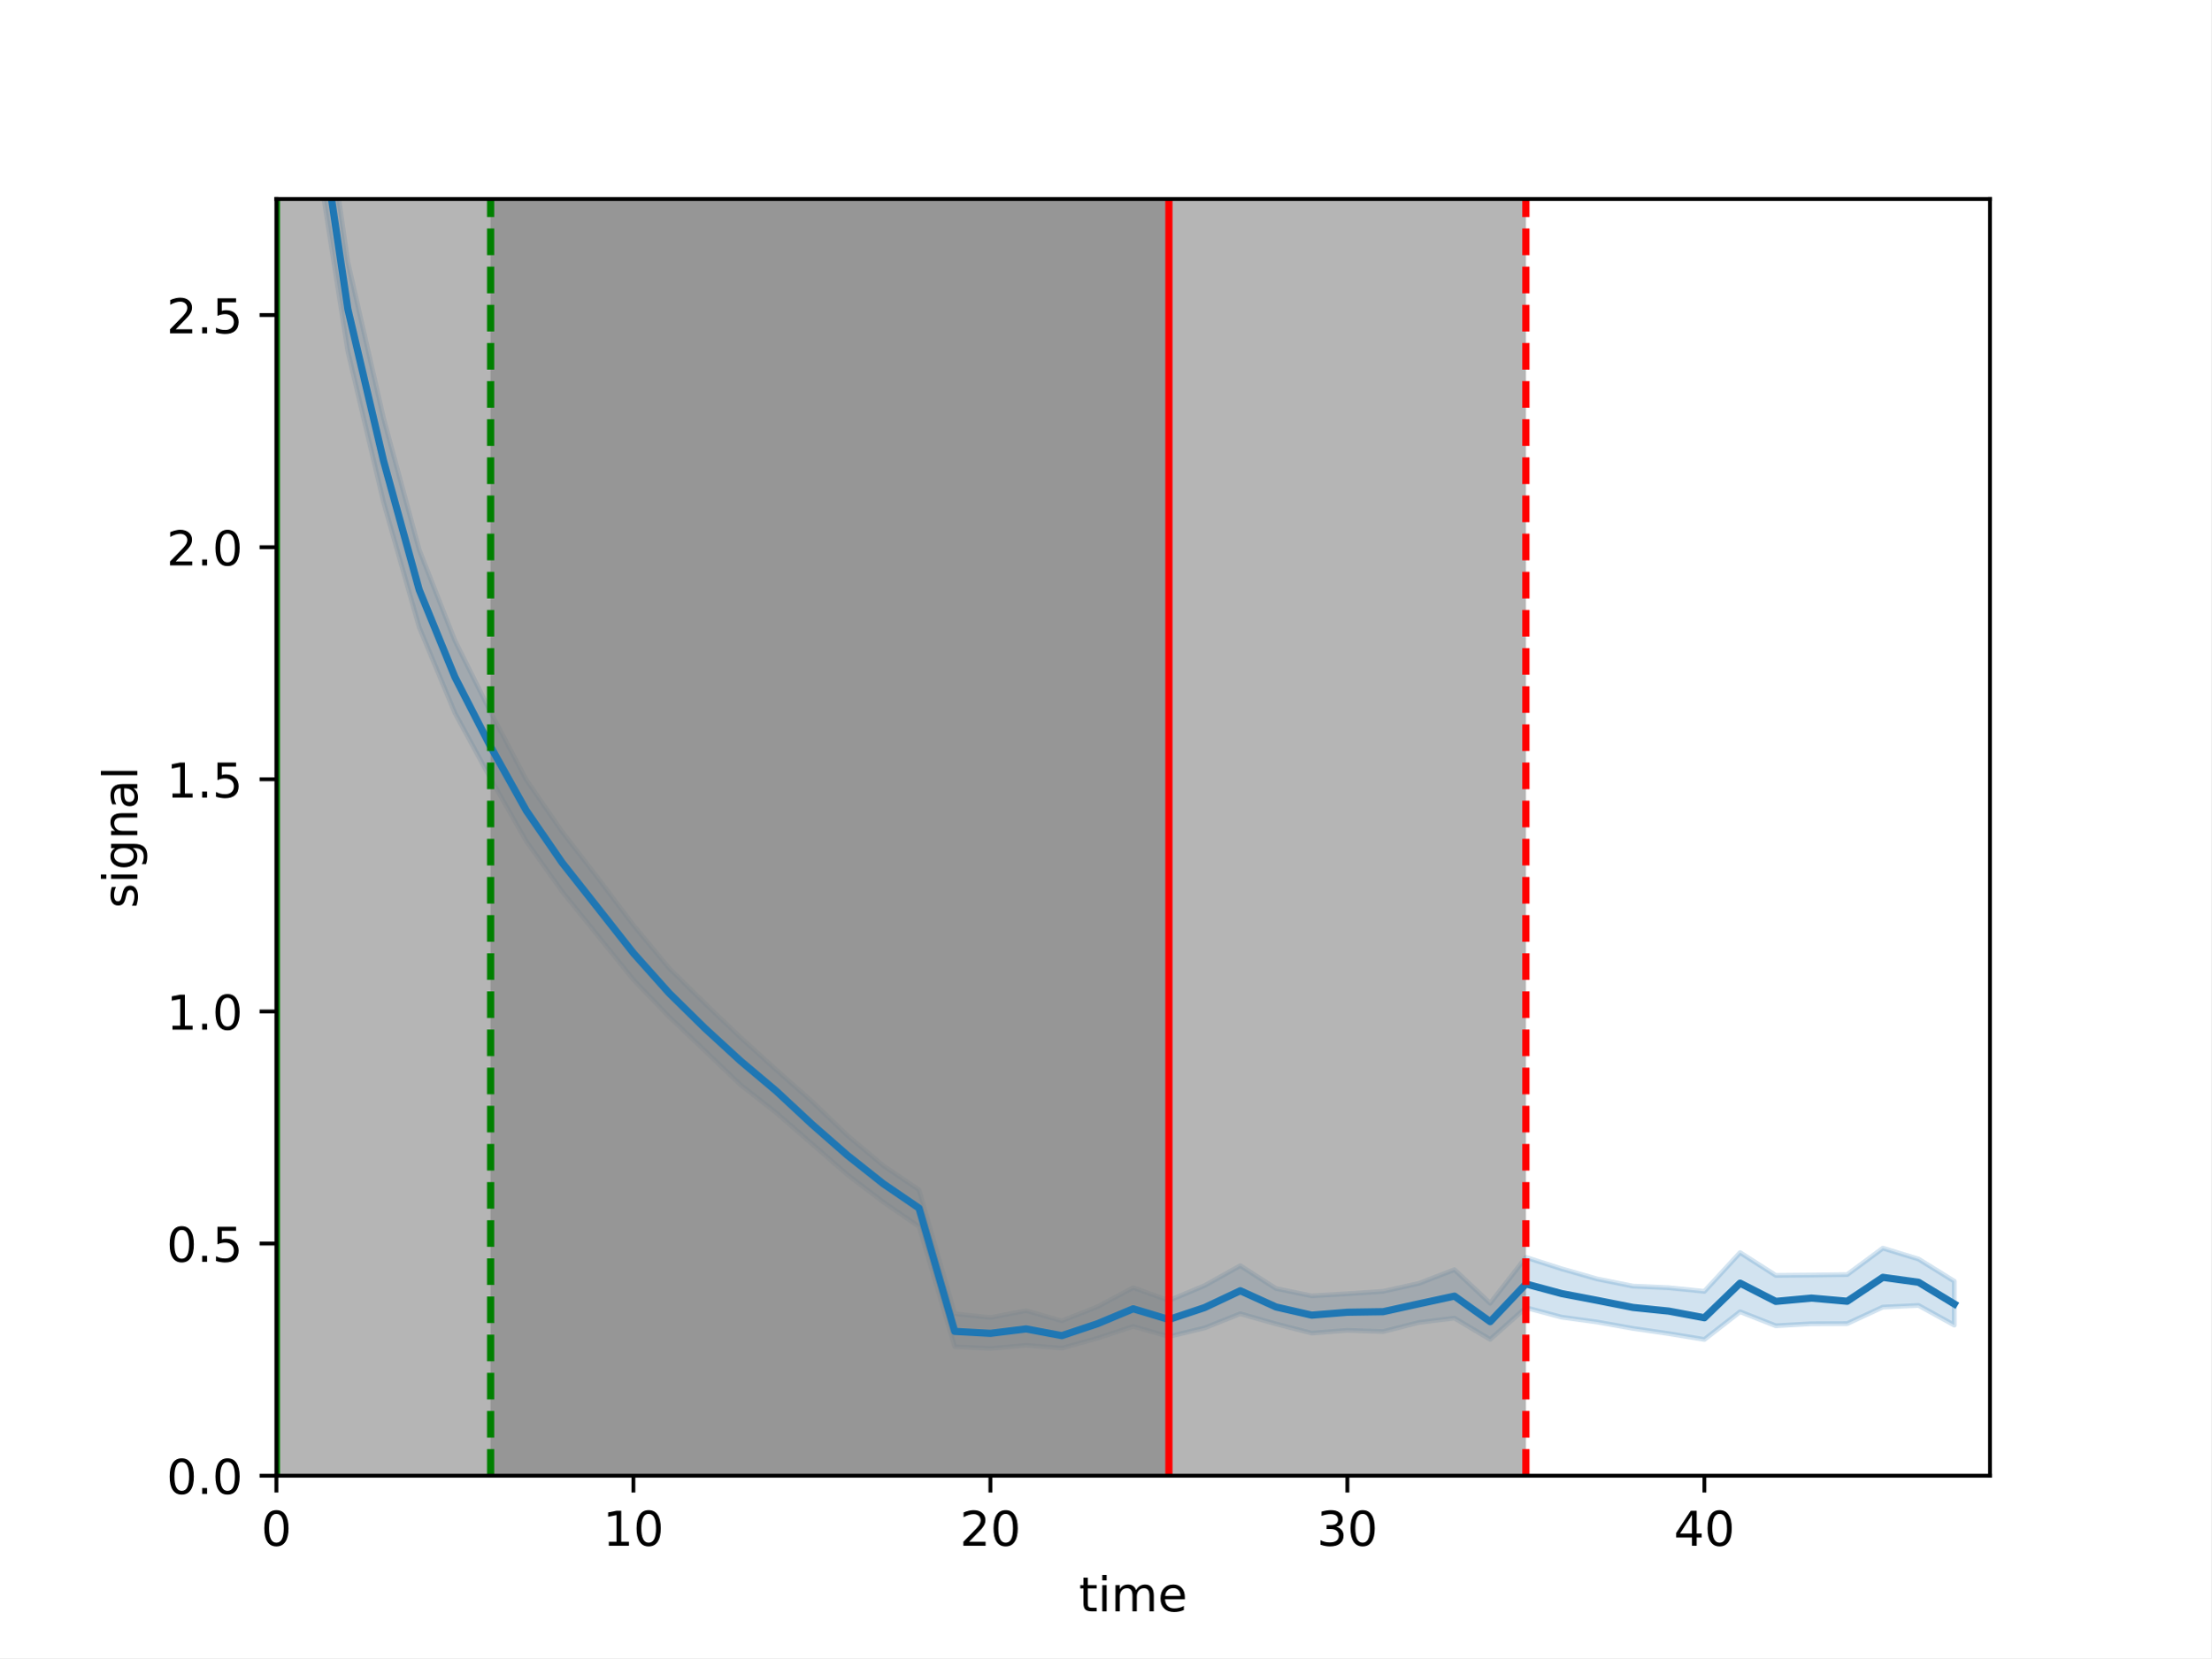
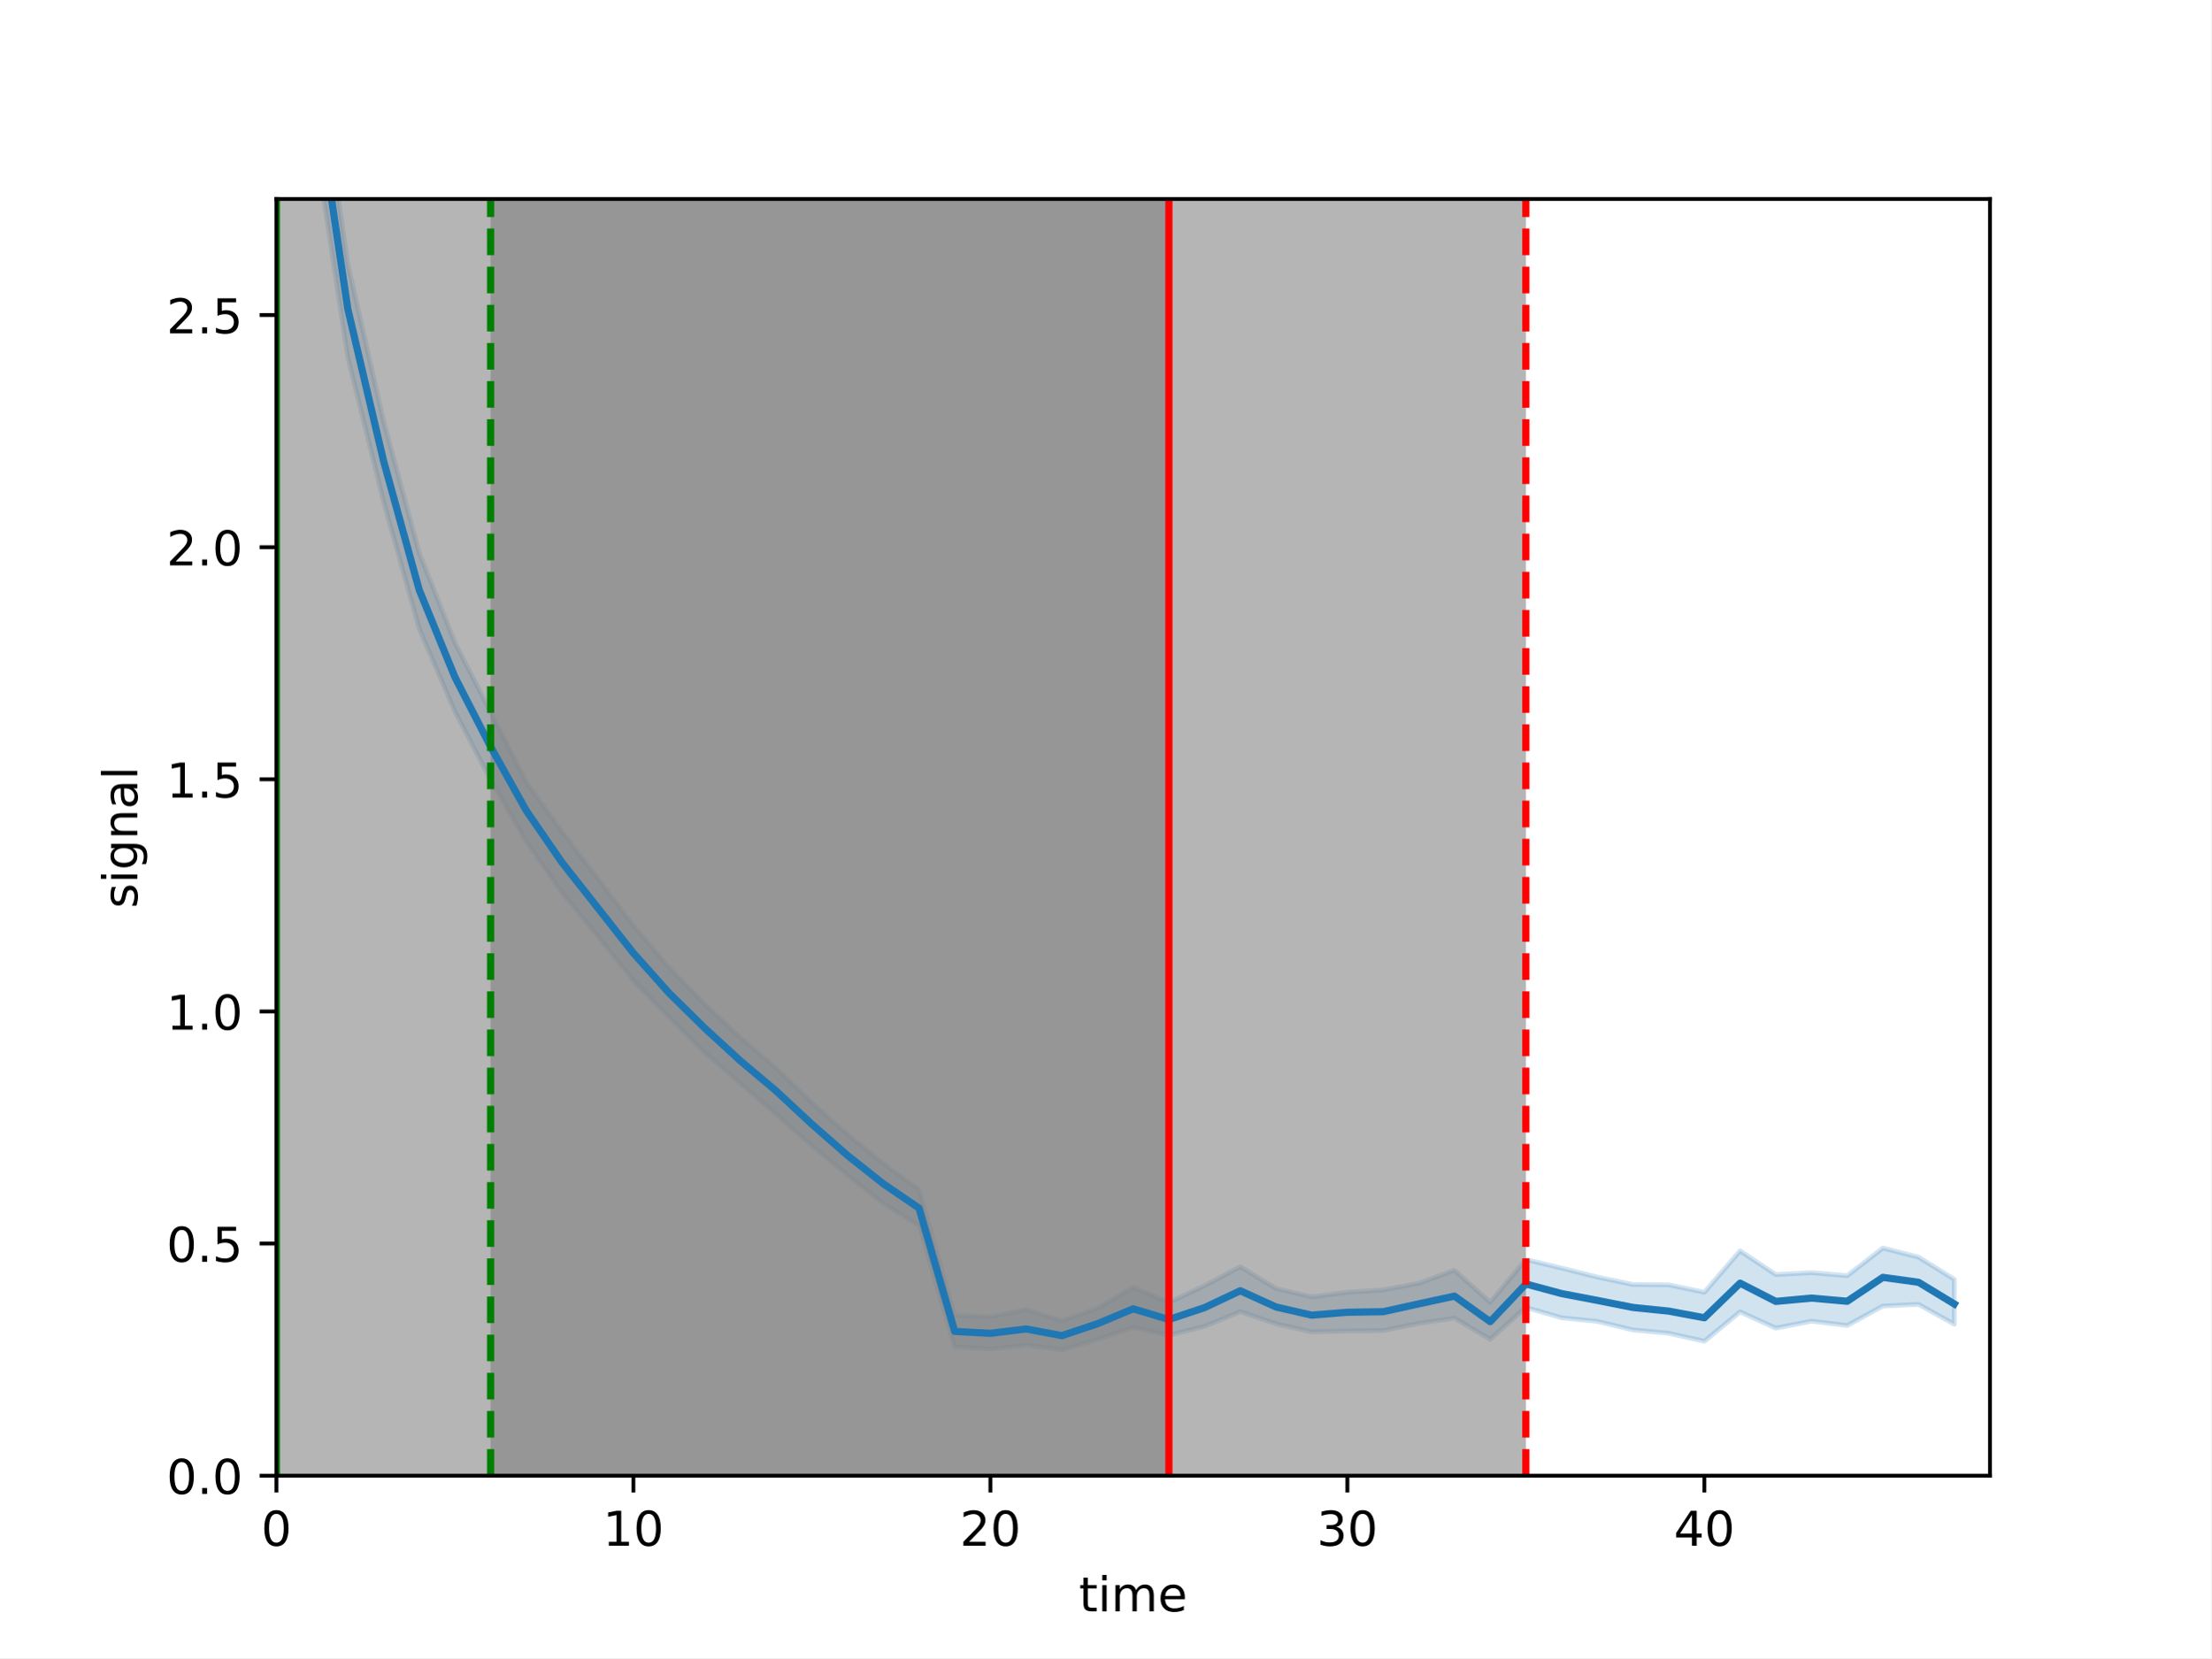
<svg xmlns="http://www.w3.org/2000/svg" xmlns:xlink="http://www.w3.org/1999/xlink" width="460.8pt" height="345.6pt" viewBox="0 0 460.8 345.6" version="1.1">
  <defs>
    <style type="text/css">*{stroke-linejoin: round; stroke-linecap: butt}</style>
  </defs>
  <g id="figure_1">
    <g id="patch_1">
      <path d="M 0 345.6  L 460.8 345.6  L 460.8 0  L 0 0  z " style="fill: #ffffff" />
    </g>
    <g id="axes_1">
      <g id="patch_2">
        <path d="M 57.6 307.584  L 414.72 307.584  L 414.72 41.472  L 57.6 41.472  z " style="fill: #ffffff" />
      </g>
      <g id="PolyCollection_1">
-         <path d="M 57.6 -88.577  L 57.6 -58.634  L 65.04 25.74  L 72.48 73.187  L 79.92 104.646  L 87.36 130.739  L 94.8 148.619  L 102.24 162.279  L 109.68 175.361  L 117.12 185.779  L 124.56 194.986  L 132 204.206  L 139.44 211.927  L 146.88 218.994  L 154.32 226.113  L 161.76 231.933  L 169.2 238.416  L 176.64 244.888  L 184.08 250.544  L 191.52 255.678  L 198.96 280.712  L 206.4 281.071  L 213.84 280.414  L 221.28 280.999  L 228.72 278.936  L 236.16 276.467  L 243.6 278.581  L 251.04 276.792  L 258.48 273.828  L 265.92 275.951  L 273.36 277.873  L 280.8 277.296  L 288.24 277.553  L 295.68 275.656  L 303.12 274.741  L 310.56 279.185  L 318 272.561  L 325.44 274.543  L 332.88 275.564  L 340.32 276.891  L 347.76 277.974  L 355.2 279.19  L 362.64 273.415  L 370.08 276.341  L 377.52 275.921  L 384.96 275.889  L 392.4 272.443  L 399.84 272.1  L 407.28 276.201  L 407.28 267.053  L 407.28 267.053  L 399.84 262.44  L 392.4 260.165  L 384.96 265.669  L 377.52 265.77  L 370.08 265.836  L 362.64 261.083  L 355.2 269.164  L 347.76 268.416  L 340.32 268.073  L 332.88 266.586  L 325.44 264.462  L 318 262.077  L 310.56 271.647  L 303.12 264.641  L 295.68 267.508  L 288.24 269.162  L 280.8 269.665  L 273.36 270.106  L 265.92 268.574  L 258.48 263.807  L 251.04 267.964  L 243.6 271.073  L 236.16 268.396  L 228.72 272.363  L 221.28 275.312  L 213.84 273.186  L 206.4 274.616  L 198.96 273.844  L 191.52 247.998  L 184.08 242.962  L 176.64 236.702  L 169.2 229.551  L 161.76 222.991  L 154.32 216.23  L 146.88 209.136  L 139.44 201.79  L 132 192.832  L 124.56 182.95  L 117.12 173.331  L 109.68 162.539  L 102.24 148.445  L 94.8 133.534  L 87.36 114.6  L 79.92 87.17  L 72.48 54.586  L 65.04 2.732  L 57.6 -88.577  z " clip-path="url(#p39acb42831)" style="fill: #1f77b4; fill-opacity: 0.2; stroke: #1f77b4; stroke-opacity: 0.2" />
+         <path d="M 57.6 -87.943  L 57.6 -58.576  L 65.04 25.415  L 72.48 74.474  L 79.92 104.47  L 87.36 131.033  L 94.8 148.316  L 102.24 162.545  L 109.68 175.413  L 117.12 186.055  L 124.56 195.083  L 132 204.409  L 139.44 212.007  L 146.88 219.403  L 154.32 225.85  L 161.76 232.226  L 169.2 238.841  L 176.64 244.971  L 184.08 250.847  L 191.52 255.46  L 198.96 280.759  L 206.4 281.183  L 213.84 280.389  L 221.28 281.369  L 228.72 279.181  L 236.16 276.702  L 243.6 278.293  L 251.04 276.461  L 258.48 273.39  L 265.92 275.913  L 273.36 277.613  L 280.8 277.427  L 288.24 277.341  L 295.68 275.836  L 303.12 274.742  L 310.56 279.16  L 318 272.509  L 325.44 274.673  L 332.88 275.42  L 340.32 277.198  L 347.76 277.899  L 355.2 279.555  L 362.64 273.419  L 370.08 276.822  L 377.52 275.369  L 384.96 276.276  L 392.4 272.219  L 399.84 271.879  L 407.28 276.002  L 407.28 266.658  L 407.28 266.658  L 399.84 262.032  L 392.4 260.138  L 384.96 265.899  L 377.52 265.265  L 370.08 265.665  L 362.64 260.72  L 355.2 269.352  L 347.76 267.806  L 340.32 267.743  L 332.88 266.18  L 325.44 264.317  L 318 262.522  L 310.56 271.441  L 303.12 264.747  L 295.68 267.488  L 288.24 268.858  L 280.8 269.358  L 273.36 270.312  L 265.92 268.571  L 258.48 264.024  L 251.04 267.976  L 243.6 271.483  L 236.16 268.329  L 228.72 272.67  L 221.28 275.272  L 213.84 272.971  L 206.4 274.435  L 198.96 274.177  L 191.52 247.98  L 184.08 242.493  L 176.64 236.453  L 169.2 229.849  L 161.76 222.654  L 154.32 216.29  L 146.88 209.312  L 139.44 201.681  L 132 192.944  L 124.56 183.107  L 117.12 173.356  L 109.68 163.025  L 102.24 148.434  L 94.8 133.93  L 87.36 115.233  L 79.92 87.711  L 72.48 55.029  L 65.04 3.31  L 57.6 -87.943  z " clip-path="url(#p6ab73ec9fe)" style="fill: #1f77b4; fill-opacity: 0.2; stroke: #1f77b4; stroke-opacity: 0.2" />
      </g>
      <g id="PolyCollection_2">
-         <path d="M 243.6 307.584  L 57.6 307.584  L 57.6 41.472  L 243.6 41.472  L 243.6 41.472  L 243.6 307.584  z " clip-path="url(#p39acb42831)" style="fill: #808080; fill-opacity: 0.25" />
+         <path d="M 243.6 307.584  L 57.6 307.584  L 57.6 41.472  L 243.6 41.472  L 243.6 41.472  L 243.6 307.584  z " clip-path="url(#p6ab73ec9fe)" style="fill: #808080; fill-opacity: 0.25" />
      </g>
      <g id="PolyCollection_3">
-         <path d="M 318 307.584  L 57.6 307.584  L 57.6 41.472  L 318 41.472  L 318 41.472  L 318 307.584  z " clip-path="url(#p39acb42831)" style="fill: #808080; fill-opacity: 0.25" />
+         <path d="M 318 307.584  L 57.6 307.584  L 57.6 41.472  L 318 41.472  L 318 41.472  L 318 307.584  z " clip-path="url(#p6ab73ec9fe)" style="fill: #808080; fill-opacity: 0.25" />
      </g>
      <g id="PolyCollection_4">
-         <path d="M 318 307.584  L 102.24 307.584  L 102.24 41.472  L 318 41.472  L 318 41.472  L 318 307.584  z " clip-path="url(#p39acb42831)" style="fill: #808080; fill-opacity: 0.25" />
+         <path d="M 318 307.584  L 102.24 307.584  L 102.24 41.472  L 318 41.472  L 318 41.472  L 318 307.584  z " clip-path="url(#p6ab73ec9fe)" style="fill: #808080; fill-opacity: 0.25" />
      </g>
      <g id="PolyCollection_5">
-         <path d="M 243.6 307.584  L 102.24 307.584  L 102.24 41.472  L 243.6 41.472  L 243.6 41.472  L 243.6 307.584  z " clip-path="url(#p39acb42831)" style="fill: #808080; fill-opacity: 0.25" />
+         <path d="M 243.6 307.584  L 102.24 307.584  L 102.24 41.472  L 243.6 41.472  L 243.6 41.472  L 243.6 307.584  z " clip-path="url(#p6ab73ec9fe)" style="fill: #808080; fill-opacity: 0.25" />
      </g>
      <g id="PolyCollection_6">
-         <path d="M 318 307.584  L 57.6 307.584  L 57.6 41.472  L 318 41.472  L 318 41.472  L 318 307.584  z " clip-path="url(#p39acb42831)" style="fill: #808080; fill-opacity: 0.25" />
+         <path d="M 318 307.584  L 57.6 307.584  L 57.6 41.472  L 318 41.472  L 318 41.472  L 318 307.584  z " clip-path="url(#p6ab73ec9fe)" style="fill: #808080; fill-opacity: 0.25" />
      </g>
      <g id="PolyCollection_7">
-         <path d="M 243.6 307.584  L 102.24 307.584  L 102.24 41.472  L 243.6 41.472  L 243.6 41.472  L 243.6 307.584  z " clip-path="url(#p39acb42831)" style="fill: #808080; fill-opacity: 0.25" />
+         <path d="M 243.6 307.584  L 102.24 307.584  L 102.24 41.472  L 243.6 41.472  L 243.6 41.472  L 243.6 307.584  z " clip-path="url(#p6ab73ec9fe)" style="fill: #808080; fill-opacity: 0.25" />
      </g>
      <g id="matplotlib.axis_1">
        <g id="xtick_1">
          <g id="line2d_1">
            <defs>
-               <path id="m7a7e278e61" d="M 0 0  L 0 3.5  " style="stroke: #000000; stroke-width: 0.8" />
-             </defs>
-             <g>
-               <use xlink:href="#m7a7e278e61" x="57.6" y="307.584" style="stroke: #000000; stroke-width: 0.8" />
+               <path id="mc37a074bff" d="M 0 0  L 0 3.5  " style="stroke: #000000; stroke-width: 0.8" />
+             </defs>
+             <g>
+               <use xlink:href="#mc37a074bff" x="57.6" y="307.584" style="stroke: #000000; stroke-width: 0.8" />
            </g>
          </g>
          <g id="text_1">
            <g transform="translate(54.41875 322.1824) scale(0.1 -0.1)">
              <defs>
                <path id="DejaVuSans-30" d="M 2034 4250  Q 1547 4250 1301 3770  Q 1056 3291 1056 2328  Q 1056 1369 1301 889  Q 1547 409 2034 409  Q 2525 409 2770 889  Q 3016 1369 3016 2328  Q 3016 3291 2770 3770  Q 2525 4250 2034 4250  z M 2034 4750  Q 2819 4750 3233 4129  Q 3647 3509 3647 2328  Q 3647 1150 3233 529  Q 2819 -91 2034 -91  Q 1250 -91 836 529  Q 422 1150 422 2328  Q 422 3509 836 4129  Q 1250 4750 2034 4750  z " transform="scale(0.015625)" />
              </defs>
              <use xlink:href="#DejaVuSans-30" />
            </g>
          </g>
        </g>
        <g id="xtick_2">
          <g id="line2d_2">
            <g>
-               <use xlink:href="#m7a7e278e61" x="132" y="307.584" style="stroke: #000000; stroke-width: 0.8" />
+               <use xlink:href="#mc37a074bff" x="132" y="307.584" style="stroke: #000000; stroke-width: 0.8" />
            </g>
          </g>
          <g id="text_2">
            <g transform="translate(125.6375 322.1824) scale(0.1 -0.1)">
              <defs>
                <path id="DejaVuSans-31" d="M 794 531  L 1825 531  L 1825 4091  L 703 3866  L 703 4441  L 1819 4666  L 2450 4666  L 2450 531  L 3481 531  L 3481 0  L 794 0  L 794 531  z " transform="scale(0.015625)" />
              </defs>
              <use xlink:href="#DejaVuSans-31" />
              <use xlink:href="#DejaVuSans-30" x="63.623" />
            </g>
          </g>
        </g>
        <g id="xtick_3">
          <g id="line2d_3">
            <g>
-               <use xlink:href="#m7a7e278e61" x="206.4" y="307.584" style="stroke: #000000; stroke-width: 0.8" />
+               <use xlink:href="#mc37a074bff" x="206.4" y="307.584" style="stroke: #000000; stroke-width: 0.8" />
            </g>
          </g>
          <g id="text_3">
            <g transform="translate(200.0375 322.1824) scale(0.1 -0.1)">
              <defs>
                <path id="DejaVuSans-32" d="M 1228 531  L 3431 531  L 3431 0  L 469 0  L 469 531  Q 828 903 1448 1529  Q 2069 2156 2228 2338  Q 2531 2678 2651 2914  Q 2772 3150 2772 3378  Q 2772 3750 2511 3984  Q 2250 4219 1831 4219  Q 1534 4219 1204 4116  Q 875 4013 500 3803  L 500 4441  Q 881 4594 1212 4672  Q 1544 4750 1819 4750  Q 2544 4750 2975 4387  Q 3406 4025 3406 3419  Q 3406 3131 3298 2873  Q 3191 2616 2906 2266  Q 2828 2175 2409 1742  Q 1991 1309 1228 531  z " transform="scale(0.015625)" />
              </defs>
              <use xlink:href="#DejaVuSans-32" />
              <use xlink:href="#DejaVuSans-30" x="63.623" />
            </g>
          </g>
        </g>
        <g id="xtick_4">
          <g id="line2d_4">
            <g>
-               <use xlink:href="#m7a7e278e61" x="280.8" y="307.584" style="stroke: #000000; stroke-width: 0.8" />
+               <use xlink:href="#mc37a074bff" x="280.8" y="307.584" style="stroke: #000000; stroke-width: 0.8" />
            </g>
          </g>
          <g id="text_4">
            <g transform="translate(274.4375 322.1824) scale(0.1 -0.1)">
              <defs>
                <path id="DejaVuSans-33" d="M 2597 2516  Q 3050 2419 3304 2112  Q 3559 1806 3559 1356  Q 3559 666 3084 287  Q 2609 -91 1734 -91  Q 1441 -91 1130 -33  Q 819 25 488 141  L 488 750  Q 750 597 1062 519  Q 1375 441 1716 441  Q 2309 441 2620 675  Q 2931 909 2931 1356  Q 2931 1769 2642 2001  Q 2353 2234 1838 2234  L 1294 2234  L 1294 2753  L 1863 2753  Q 2328 2753 2575 2939  Q 2822 3125 2822 3475  Q 2822 3834 2567 4026  Q 2313 4219 1838 4219  Q 1578 4219 1281 4162  Q 984 4106 628 3988  L 628 4550  Q 988 4650 1302 4700  Q 1616 4750 1894 4750  Q 2613 4750 3031 4423  Q 3450 4097 3450 3541  Q 3450 3153 3228 2886  Q 3006 2619 2597 2516  z " transform="scale(0.015625)" />
              </defs>
              <use xlink:href="#DejaVuSans-33" />
              <use xlink:href="#DejaVuSans-30" x="63.623" />
            </g>
          </g>
        </g>
        <g id="xtick_5">
          <g id="line2d_5">
            <g>
-               <use xlink:href="#m7a7e278e61" x="355.2" y="307.584" style="stroke: #000000; stroke-width: 0.8" />
+               <use xlink:href="#mc37a074bff" x="355.2" y="307.584" style="stroke: #000000; stroke-width: 0.8" />
            </g>
          </g>
          <g id="text_5">
            <g transform="translate(348.8375 322.1824) scale(0.1 -0.1)">
              <defs>
                <path id="DejaVuSans-34" d="M 2419 4116  L 825 1625  L 2419 1625  L 2419 4116  z M 2253 4666  L 3047 4666  L 3047 1625  L 3713 1625  L 3713 1100  L 3047 1100  L 3047 0  L 2419 0  L 2419 1100  L 313 1100  L 313 1709  L 2253 4666  z " transform="scale(0.015625)" />
              </defs>
              <use xlink:href="#DejaVuSans-34" />
              <use xlink:href="#DejaVuSans-30" x="63.623" />
            </g>
          </g>
        </g>
        <g id="text_6">
          <g transform="translate(224.8639 335.8606) scale(0.1 -0.1)">
            <defs>
              <path id="DejaVuSans-74" d="M 1172 4494  L 1172 3500  L 2356 3500  L 2356 3053  L 1172 3053  L 1172 1153  Q 1172 725 1289 603  Q 1406 481 1766 481  L 2356 481  L 2356 0  L 1766 0  Q 1100 0 847 248  Q 594 497 594 1153  L 594 3053  L 172 3053  L 172 3500  L 594 3500  L 594 4494  L 1172 4494  z " transform="scale(0.015625)" />
              <path id="DejaVuSans-69" d="M 603 3500  L 1178 3500  L 1178 0  L 603 0  L 603 3500  z M 603 4863  L 1178 4863  L 1178 4134  L 603 4134  L 603 4863  z " transform="scale(0.015625)" />
              <path id="DejaVuSans-6d" d="M 3328 2828  Q 3544 3216 3844 3400  Q 4144 3584 4550 3584  Q 5097 3584 5394 3201  Q 5691 2819 5691 2113  L 5691 0  L 5113 0  L 5113 2094  Q 5113 2597 4934 2840  Q 4756 3084 4391 3084  Q 3944 3084 3684 2787  Q 3425 2491 3425 1978  L 3425 0  L 2847 0  L 2847 2094  Q 2847 2600 2669 2842  Q 2491 3084 2119 3084  Q 1678 3084 1418 2786  Q 1159 2488 1159 1978  L 1159 0  L 581 0  L 581 3500  L 1159 3500  L 1159 2956  Q 1356 3278 1631 3431  Q 1906 3584 2284 3584  Q 2666 3584 2933 3390  Q 3200 3197 3328 2828  z " transform="scale(0.015625)" />
              <path id="DejaVuSans-65" d="M 3597 1894  L 3597 1613  L 953 1613  Q 991 1019 1311 708  Q 1631 397 2203 397  Q 2534 397 2845 478  Q 3156 559 3463 722  L 3463 178  Q 3153 47 2828 -22  Q 2503 -91 2169 -91  Q 1331 -91 842 396  Q 353 884 353 1716  Q 353 2575 817 3079  Q 1281 3584 2069 3584  Q 2775 3584 3186 3129  Q 3597 2675 3597 1894  z M 3022 2063  Q 3016 2534 2758 2815  Q 2500 3097 2075 3097  Q 1594 3097 1305 2825  Q 1016 2553 972 2059  L 3022 2063  z " transform="scale(0.015625)" />
            </defs>
            <use xlink:href="#DejaVuSans-74" />
            <use xlink:href="#DejaVuSans-69" x="39.209" />
            <use xlink:href="#DejaVuSans-6d" x="66.992" />
            <use xlink:href="#DejaVuSans-65" x="164.404" />
          </g>
        </g>
      </g>
      <g id="matplotlib.axis_2">
        <g id="ytick_1">
          <g id="line2d_6">
            <defs>
-               <path id="ma7e407b227" d="M 0 0  L -3.5 0  " style="stroke: #000000; stroke-width: 0.8" />
-             </defs>
-             <g>
-               <use xlink:href="#ma7e407b227" x="57.6" y="307.584" style="stroke: #000000; stroke-width: 0.8" />
+               <path id="mdd3329ece7" d="M 0 0  L -3.5 0  " style="stroke: #000000; stroke-width: 0.8" />
+             </defs>
+             <g>
+               <use xlink:href="#mdd3329ece7" x="57.6" y="307.584" style="stroke: #000000; stroke-width: 0.8" />
            </g>
          </g>
          <g id="text_7">
            <g transform="translate(34.69687 311.3832) scale(0.1 -0.1)">
              <defs>
                <path id="DejaVuSans-2e" d="M 684 794  L 1344 794  L 1344 0  L 684 0  L 684 794  z " transform="scale(0.015625)" />
              </defs>
              <use xlink:href="#DejaVuSans-30" />
              <use xlink:href="#DejaVuSans-2e" x="63.623" />
              <use xlink:href="#DejaVuSans-30" x="95.41" />
            </g>
          </g>
        </g>
        <g id="ytick_2">
          <g id="line2d_7">
            <g>
-               <use xlink:href="#ma7e407b227" x="57.6" y="259.2" style="stroke: #000000; stroke-width: 0.8" />
+               <use xlink:href="#mdd3329ece7" x="57.6" y="259.2" style="stroke: #000000; stroke-width: 0.8" />
            </g>
          </g>
          <g id="text_8">
            <g transform="translate(34.69687 262.9992) scale(0.1 -0.1)">
              <defs>
                <path id="DejaVuSans-35" d="M 691 4666  L 3169 4666  L 3169 4134  L 1269 4134  L 1269 2991  Q 1406 3038 1543 3061  Q 1681 3084 1819 3084  Q 2600 3084 3056 2656  Q 3513 2228 3513 1497  Q 3513 744 3044 326  Q 2575 -91 1722 -91  Q 1428 -91 1123 -41  Q 819 9 494 109  L 494 744  Q 775 591 1075 516  Q 1375 441 1709 441  Q 2250 441 2565 725  Q 2881 1009 2881 1497  Q 2881 1984 2565 2268  Q 2250 2553 1709 2553  Q 1456 2553 1204 2497  Q 953 2441 691 2322  L 691 4666  z " transform="scale(0.015625)" />
              </defs>
              <use xlink:href="#DejaVuSans-30" />
              <use xlink:href="#DejaVuSans-2e" x="63.623" />
              <use xlink:href="#DejaVuSans-35" x="95.41" />
            </g>
          </g>
        </g>
        <g id="ytick_3">
          <g id="line2d_8">
            <g>
-               <use xlink:href="#ma7e407b227" x="57.6" y="210.816" style="stroke: #000000; stroke-width: 0.8" />
+               <use xlink:href="#mdd3329ece7" x="57.6" y="210.816" style="stroke: #000000; stroke-width: 0.8" />
            </g>
          </g>
          <g id="text_9">
            <g transform="translate(34.69687 214.6152) scale(0.1 -0.1)">
              <use xlink:href="#DejaVuSans-31" />
              <use xlink:href="#DejaVuSans-2e" x="63.623" />
              <use xlink:href="#DejaVuSans-30" x="95.41" />
            </g>
          </g>
        </g>
        <g id="ytick_4">
          <g id="line2d_9">
            <g>
-               <use xlink:href="#ma7e407b227" x="57.6" y="162.432" style="stroke: #000000; stroke-width: 0.8" />
+               <use xlink:href="#mdd3329ece7" x="57.6" y="162.432" style="stroke: #000000; stroke-width: 0.8" />
            </g>
          </g>
          <g id="text_10">
            <g transform="translate(34.69687 166.2312) scale(0.1 -0.1)">
              <use xlink:href="#DejaVuSans-31" />
              <use xlink:href="#DejaVuSans-2e" x="63.623" />
              <use xlink:href="#DejaVuSans-35" x="95.41" />
            </g>
          </g>
        </g>
        <g id="ytick_5">
          <g id="line2d_10">
            <g>
-               <use xlink:href="#ma7e407b227" x="57.6" y="114.048" style="stroke: #000000; stroke-width: 0.8" />
+               <use xlink:href="#mdd3329ece7" x="57.6" y="114.048" style="stroke: #000000; stroke-width: 0.8" />
            </g>
          </g>
          <g id="text_11">
            <g transform="translate(34.69687 117.8472) scale(0.1 -0.1)">
              <use xlink:href="#DejaVuSans-32" />
              <use xlink:href="#DejaVuSans-2e" x="63.623" />
              <use xlink:href="#DejaVuSans-30" x="95.41" />
            </g>
          </g>
        </g>
        <g id="ytick_6">
          <g id="line2d_11">
            <g>
-               <use xlink:href="#ma7e407b227" x="57.6" y="65.664" style="stroke: #000000; stroke-width: 0.8" />
+               <use xlink:href="#mdd3329ece7" x="57.6" y="65.664" style="stroke: #000000; stroke-width: 0.8" />
            </g>
          </g>
          <g id="text_12">
            <g transform="translate(34.69687 69.46322) scale(0.1 -0.1)">
              <use xlink:href="#DejaVuSans-32" />
              <use xlink:href="#DejaVuSans-2e" x="63.623" />
              <use xlink:href="#DejaVuSans-35" x="95.41" />
            </g>
          </g>
        </g>
        <g id="text_13">
          <g transform="translate(28.61719 189.3178) rotate(-90) scale(0.1 -0.1)">
            <defs>
              <path id="DejaVuSans-73" d="M 2834 3397  L 2834 2853  Q 2591 2978 2328 3040  Q 2066 3103 1784 3103  Q 1356 3103 1142 2972  Q 928 2841 928 2578  Q 928 2378 1081 2264  Q 1234 2150 1697 2047  L 1894 2003  Q 2506 1872 2764 1633  Q 3022 1394 3022 966  Q 3022 478 2636 193  Q 2250 -91 1575 -91  Q 1294 -91 989 -36  Q 684 19 347 128  L 347 722  Q 666 556 975 473  Q 1284 391 1588 391  Q 1994 391 2212 530  Q 2431 669 2431 922  Q 2431 1156 2273 1281  Q 2116 1406 1581 1522  L 1381 1569  Q 847 1681 609 1914  Q 372 2147 372 2553  Q 372 3047 722 3315  Q 1072 3584 1716 3584  Q 2034 3584 2315 3537  Q 2597 3491 2834 3397  z " transform="scale(0.015625)" />
              <path id="DejaVuSans-67" d="M 2906 1791  Q 2906 2416 2648 2759  Q 2391 3103 1925 3103  Q 1463 3103 1205 2759  Q 947 2416 947 1791  Q 947 1169 1205 825  Q 1463 481 1925 481  Q 2391 481 2648 825  Q 2906 1169 2906 1791  z M 3481 434  Q 3481 -459 3084 -895  Q 2688 -1331 1869 -1331  Q 1566 -1331 1297 -1286  Q 1028 -1241 775 -1147  L 775 -588  Q 1028 -725 1275 -790  Q 1522 -856 1778 -856  Q 2344 -856 2625 -561  Q 2906 -266 2906 331  L 2906 616  Q 2728 306 2450 153  Q 2172 0 1784 0  Q 1141 0 747 490  Q 353 981 353 1791  Q 353 2603 747 3093  Q 1141 3584 1784 3584  Q 2172 3584 2450 3431  Q 2728 3278 2906 2969  L 2906 3500  L 3481 3500  L 3481 434  z " transform="scale(0.015625)" />
              <path id="DejaVuSans-6e" d="M 3513 2113  L 3513 0  L 2938 0  L 2938 2094  Q 2938 2591 2744 2837  Q 2550 3084 2163 3084  Q 1697 3084 1428 2787  Q 1159 2491 1159 1978  L 1159 0  L 581 0  L 581 3500  L 1159 3500  L 1159 2956  Q 1366 3272 1645 3428  Q 1925 3584 2291 3584  Q 2894 3584 3203 3211  Q 3513 2838 3513 2113  z " transform="scale(0.015625)" />
              <path id="DejaVuSans-61" d="M 2194 1759  Q 1497 1759 1228 1600  Q 959 1441 959 1056  Q 959 750 1161 570  Q 1363 391 1709 391  Q 2188 391 2477 730  Q 2766 1069 2766 1631  L 2766 1759  L 2194 1759  z M 3341 1997  L 3341 0  L 2766 0  L 2766 531  Q 2569 213 2275 61  Q 1981 -91 1556 -91  Q 1019 -91 701 211  Q 384 513 384 1019  Q 384 1609 779 1909  Q 1175 2209 1959 2209  L 2766 2209  L 2766 2266  Q 2766 2663 2505 2880  Q 2244 3097 1772 3097  Q 1472 3097 1187 3025  Q 903 2953 641 2809  L 641 3341  Q 956 3463 1253 3523  Q 1550 3584 1831 3584  Q 2591 3584 2966 3190  Q 3341 2797 3341 1997  z " transform="scale(0.015625)" />
              <path id="DejaVuSans-6c" d="M 603 4863  L 1178 4863  L 1178 0  L 603 0  L 603 4863  z " transform="scale(0.015625)" />
            </defs>
            <use xlink:href="#DejaVuSans-73" />
            <use xlink:href="#DejaVuSans-69" x="52.1" />
            <use xlink:href="#DejaVuSans-67" x="79.883" />
            <use xlink:href="#DejaVuSans-6e" x="143.359" />
            <use xlink:href="#DejaVuSans-61" x="206.738" />
            <use xlink:href="#DejaVuSans-6c" x="268.018" />
          </g>
        </g>
      </g>
      <g id="line2d_12">
-         <path d="M 63.751 -1  L 65.04 14.131  L 72.48 64.41  L 79.92 96.019  L 87.36 122.945  L 94.8 141.126  L 102.24 155.633  L 109.68 168.963  L 117.12 179.77  L 124.56 189.2  L 132 198.655  L 139.44 206.989  L 146.88 214.305  L 154.32 221.131  L 161.76 227.399  L 169.2 234.322  L 176.64 240.84  L 184.08 246.737  L 191.52 251.811  L 198.96 277.506  L 206.4 277.912  L 213.84 276.992  L 221.28 278.394  L 228.72 275.91  L 236.16 272.797  L 243.6 275.029  L 251.04 272.545  L 258.48 269.035  L 265.92 272.418  L 273.36 274.123  L 280.8 273.518  L 288.24 273.403  L 295.68 271.766  L 303.12 270.156  L 310.56 275.478  L 318 267.618  L 325.44 269.622  L 332.88 271.045  L 340.32 272.519  L 347.76 273.276  L 355.2 274.666  L 362.64 267.455  L 370.08 271.255  L 377.52 270.568  L 384.96 271.226  L 392.4 266.244  L 399.84 267.271  L 407.28 271.788  " clip-path="url(#p39acb42831)" style="fill: none; stroke: #1f77b4; stroke-width: 1.5; stroke-linecap: square" />
+         <path d="M 63.751 -1  L 65.04 14.131  L 72.48 64.41  L 79.92 96.019  L 87.36 122.945  L 94.8 141.126  L 102.24 155.633  L 109.68 168.963  L 117.12 179.77  L 124.56 189.2  L 132 198.655  L 139.44 206.989  L 146.88 214.305  L 154.32 221.131  L 161.76 227.399  L 169.2 234.322  L 176.64 240.84  L 184.08 246.737  L 191.52 251.811  L 198.96 277.506  L 206.4 277.912  L 213.84 276.992  L 221.28 278.394  L 228.72 275.91  L 236.16 272.797  L 243.6 275.029  L 251.04 272.545  L 258.48 269.035  L 265.92 272.418  L 273.36 274.123  L 280.8 273.518  L 288.24 273.403  L 295.68 271.766  L 303.12 270.156  L 310.56 275.478  L 318 267.618  L 325.44 269.622  L 332.88 271.045  L 340.32 272.519  L 347.76 273.276  L 355.2 274.666  L 362.64 267.455  L 370.08 271.255  L 377.52 270.568  L 384.96 271.226  L 392.4 266.244  L 399.84 267.271  L 407.28 271.788  " clip-path="url(#p6ab73ec9fe)" style="fill: none; stroke: #1f77b4; stroke-width: 1.5; stroke-linecap: square" />
      </g>
      <g id="LineCollection_1">
-         <path d="M 57.6 307.584  L 57.6 41.472  " clip-path="url(#p39acb42831)" style="fill: none; stroke: #008000; stroke-width: 1.5" />
+         <path d="M 57.6 307.584  L 57.6 41.472  " clip-path="url(#p6ab73ec9fe)" style="fill: none; stroke: #008000; stroke-width: 1.5" />
      </g>
      <g id="LineCollection_2">
-         <path d="M 102.24 307.584  L 102.24 41.472  " clip-path="url(#p39acb42831)" style="fill: none; stroke-dasharray: 5.55,2.4; stroke-dashoffset: 0; stroke: #008000; stroke-width: 1.5" />
+         <path d="M 102.24 307.584  L 102.24 41.472  " clip-path="url(#p6ab73ec9fe)" style="fill: none; stroke-dasharray: 5.55,2.4; stroke-dashoffset: 0; stroke: #008000; stroke-width: 1.5" />
      </g>
      <g id="LineCollection_3">
-         <path d="M 243.6 307.584  L 243.6 41.472  " clip-path="url(#p39acb42831)" style="fill: none; stroke: #ff0000; stroke-width: 1.5" />
+         <path d="M 243.6 307.584  L 243.6 41.472  " clip-path="url(#p6ab73ec9fe)" style="fill: none; stroke: #ff0000; stroke-width: 1.5" />
      </g>
      <g id="LineCollection_4">
-         <path d="M 318 307.584  L 318 41.472  " clip-path="url(#p39acb42831)" style="fill: none; stroke-dasharray: 5.55,2.4; stroke-dashoffset: 0; stroke: #ff0000; stroke-width: 1.5" />
+         <path d="M 318 307.584  L 318 41.472  " clip-path="url(#p6ab73ec9fe)" style="fill: none; stroke-dasharray: 5.55,2.4; stroke-dashoffset: 0; stroke: #ff0000; stroke-width: 1.5" />
      </g>
      <g id="patch_3">
        <path d="M 57.6 307.584  L 57.6 41.472  " style="fill: none; stroke: #000000; stroke-width: 0.8; stroke-linejoin: miter; stroke-linecap: square" />
      </g>
      <g id="patch_4">
        <path d="M 414.72 307.584  L 414.72 41.472  " style="fill: none; stroke: #000000; stroke-width: 0.8; stroke-linejoin: miter; stroke-linecap: square" />
      </g>
      <g id="patch_5">
        <path d="M 57.6 307.584  L 414.72 307.584  " style="fill: none; stroke: #000000; stroke-width: 0.8; stroke-linejoin: miter; stroke-linecap: square" />
      </g>
      <g id="patch_6">
        <path d="M 57.6 41.472  L 414.72 41.472  " style="fill: none; stroke: #000000; stroke-width: 0.8; stroke-linejoin: miter; stroke-linecap: square" />
      </g>
    </g>
  </g>
  <defs>
-     <clipPath id="p39acb42831">
+     <clipPath id="p6ab73ec9fe">
      <rect x="57.6" y="41.472" width="357.12" height="266.112" />
    </clipPath>
  </defs>
</svg>
